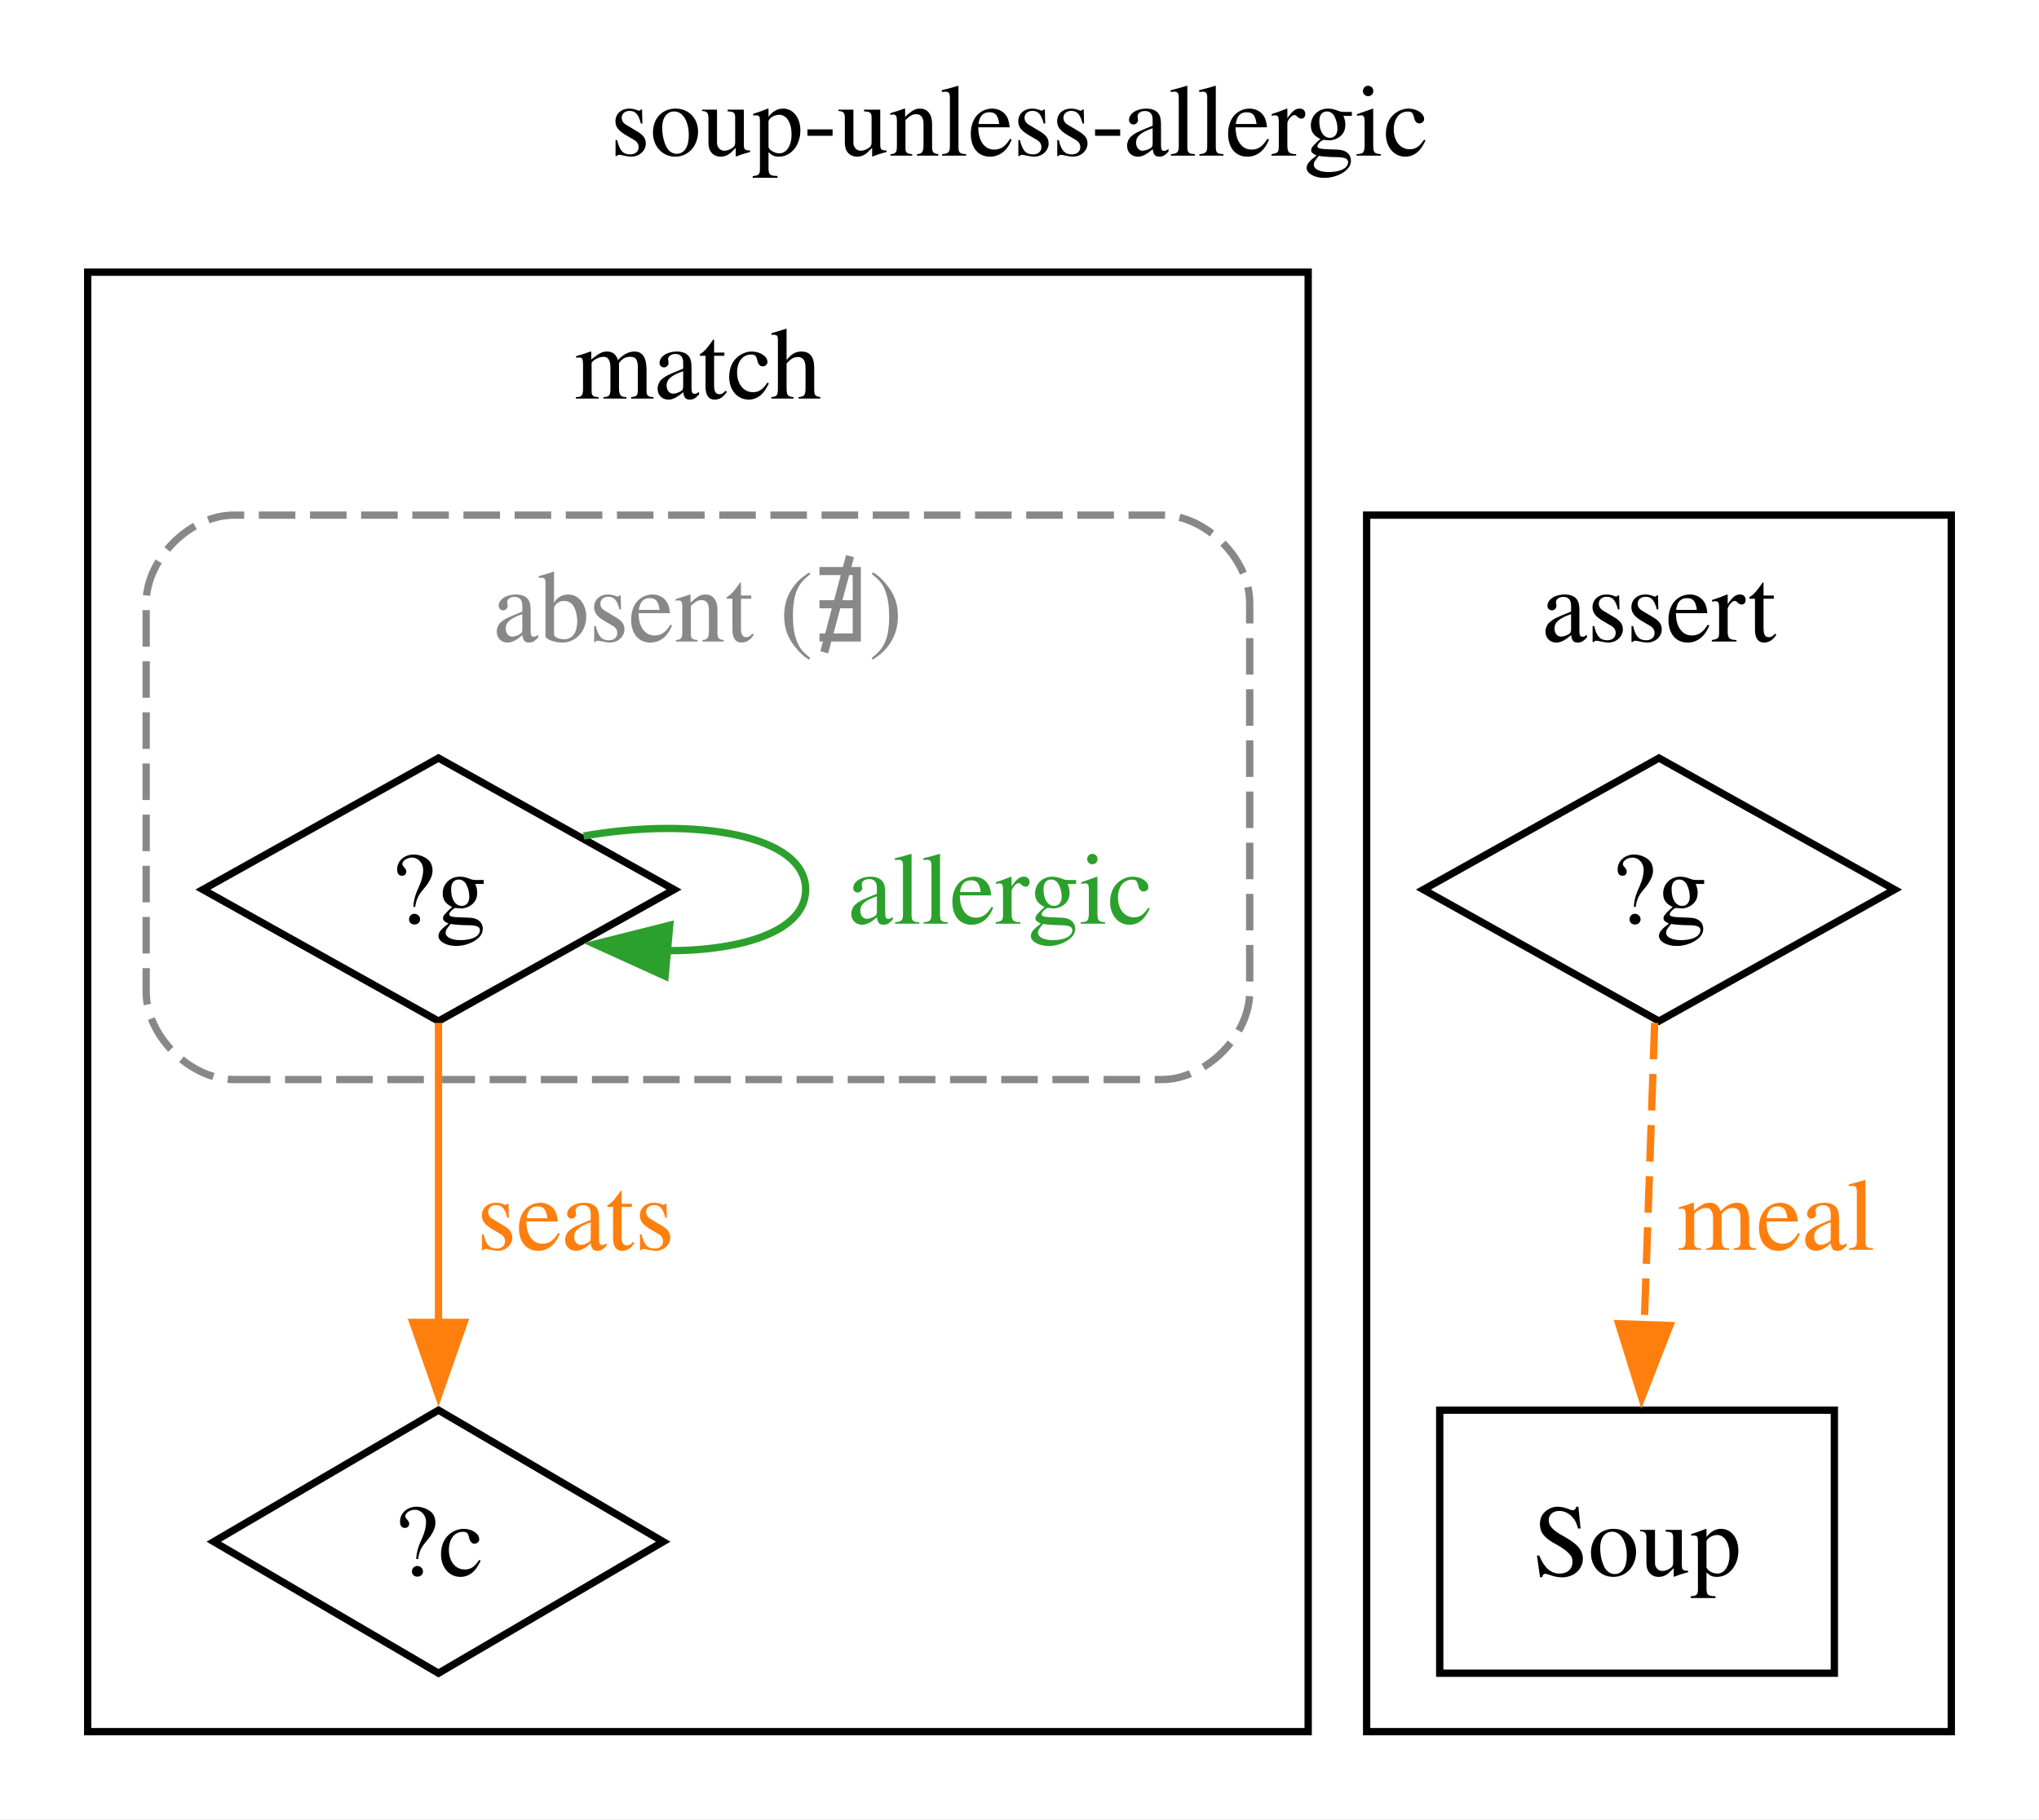
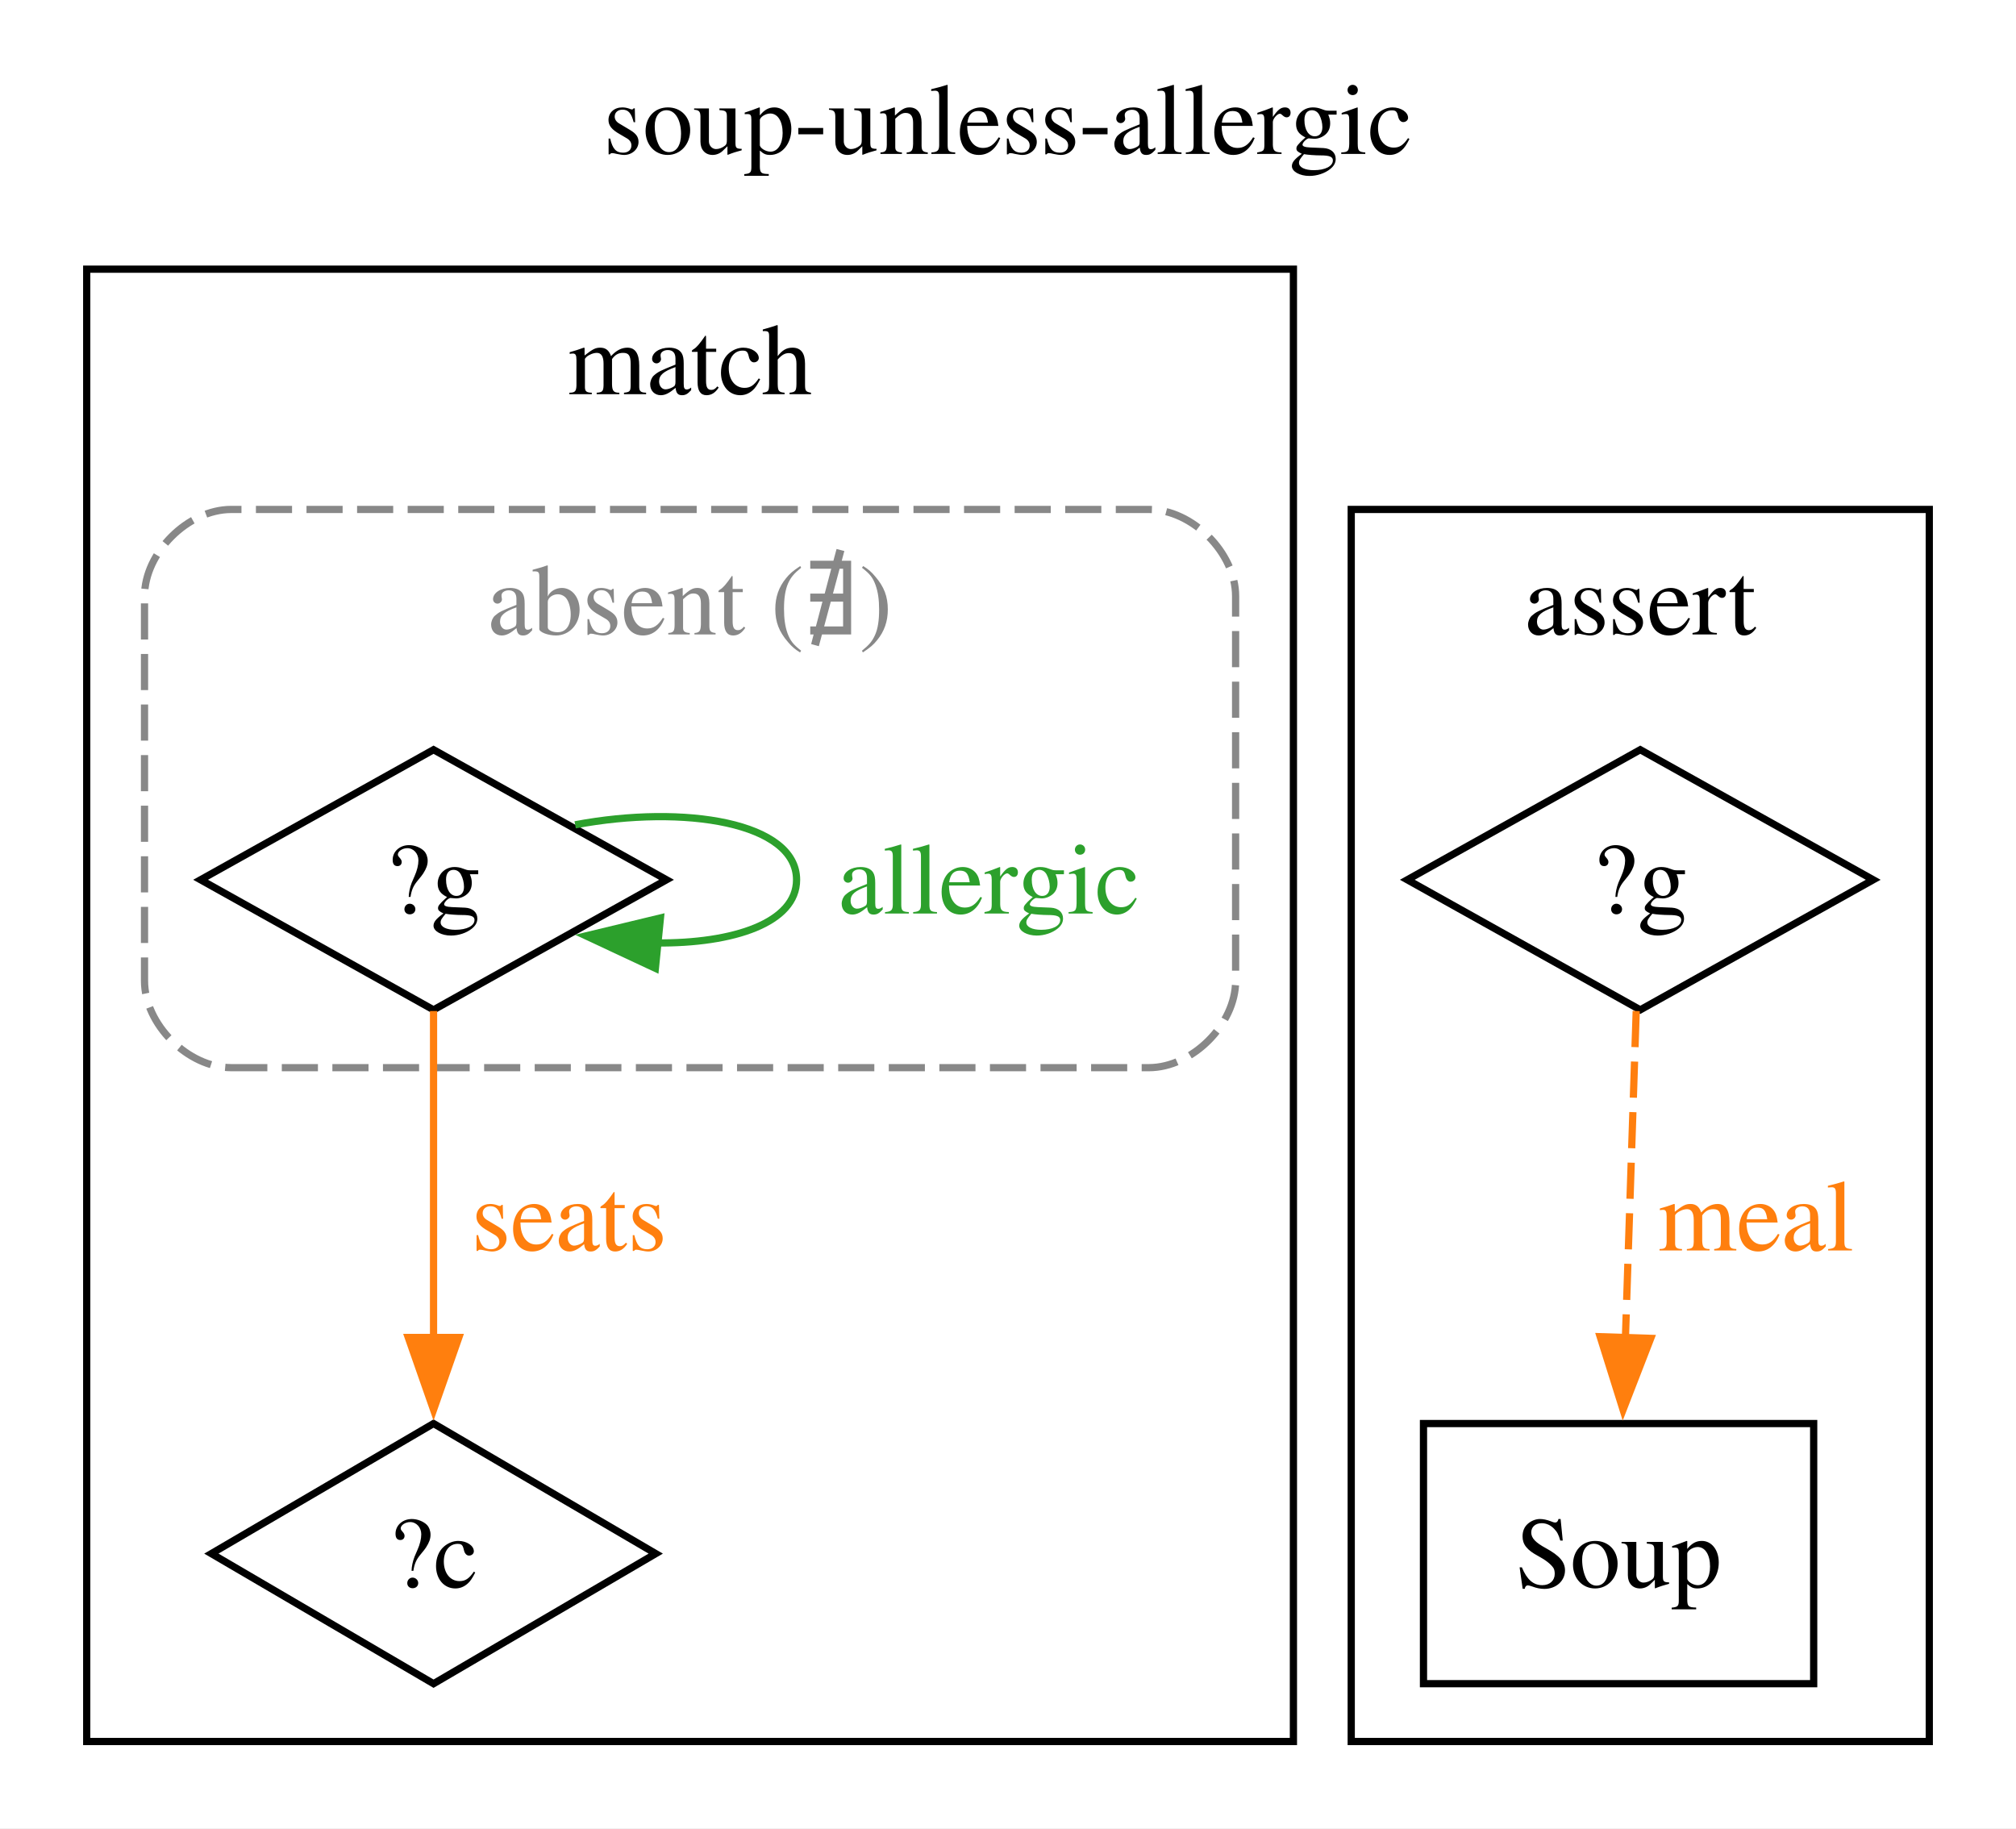
- <svg xmlns="http://www.w3.org/2000/svg" width="279pt" height="249pt" viewBox="0.00 0.00 279.00 249.00">
-   <g id="graph0" class="graph" transform="scale(1 1) rotate(0) translate(4 245)">
-     <polygon fill="white" stroke="none" points="-4,4 -4,-245 275,-245 275,4 -4,4" />
-     <text xml:space="preserve" text-anchor="middle" x="135.5" y="-223.7" font-family="Times,serif" font-size="14.00">soup-unless-allergic</text>
+ <svg xmlns="http://www.w3.org/2000/svg" width="279pt" height="253pt" viewBox="0.00 0.00 279.00 253.00">
+   <g id="graph0" class="graph" transform="scale(1 1) rotate(0) translate(4 249)">
+     <polygon fill="white" stroke="none" points="-4,4 -4,-249 275,-249 275,4 -4,4" />
+     <text xml:space="preserve" text-anchor="middle" x="135.5" y="-227.7" font-family="Times,serif" font-size="14.00">soup-unless-allergic</text>
    <g id="clust1" class="cluster">
-       <polygon fill="none" stroke="black" points="8,-8 8,-207.75 175,-207.75 175,-8 8,-8" />
-       <text xml:space="preserve" text-anchor="middle" x="91.5" y="-190.45" font-family="Times,serif" font-size="14.00">match</text>
+       <polygon fill="none" stroke="black" points="8,-8 8,-211.75 175,-211.75 175,-8 8,-8" />
+       <text xml:space="preserve" text-anchor="middle" x="91.5" y="-194.45" font-family="Times,serif" font-size="14.00">match</text>
    </g>
    <g id="clust2" class="cluster">
-       <path fill="none" stroke="#888888" stroke-dasharray="5,2" d="M28,-97.25C28,-97.25 155,-97.25 155,-97.25 161,-97.25 167,-103.25 167,-109.25 167,-109.25 167,-162.5 167,-162.5 167,-168.5 161,-174.5 155,-174.5 155,-174.5 28,-174.5 28,-174.5 22,-174.5 16,-168.5 16,-162.5 16,-162.5 16,-109.25 16,-109.25 16,-103.25 22,-97.25 28,-97.25" />
-       <text xml:space="preserve" text-anchor="middle" x="91.5" y="-157.2" font-family="Times,serif" font-size="14.00" fill="#888888">absent (∄)</text>
+       <path fill="none" stroke="#888888" stroke-dasharray="5,2" d="M28,-101.25C28,-101.25 155,-101.25 155,-101.25 161,-101.25 167,-107.25 167,-113.25 167,-113.25 167,-166.5 167,-166.5 167,-172.5 161,-178.5 155,-178.5 155,-178.5 28,-178.5 28,-178.5 22,-178.5 16,-172.5 16,-166.5 16,-166.5 16,-113.25 16,-113.25 16,-107.25 22,-101.25 28,-101.25" />
+       <text xml:space="preserve" text-anchor="middle" x="91.5" y="-161.2" font-family="Times,serif" font-size="14.00" fill="#888888">absent (∄)</text>
    </g>
    <g id="clust3" class="cluster">
-       <polygon fill="none" stroke="black" points="183,-8 183,-174.5 263,-174.5 263,-8 183,-8" />
-       <text xml:space="preserve" text-anchor="middle" x="223" y="-157.2" font-family="Times,serif" font-size="14.00">assert</text>
+       <polygon fill="none" stroke="black" points="183,-8 183,-178.5 263,-178.5 263,-8 183,-8" />
+       <text xml:space="preserve" text-anchor="middle" x="223" y="-161.2" font-family="Times,serif" font-size="14.00">assert</text>
    </g>
    <g id="node1" class="node">
-       <polygon fill="none" stroke="black" points="56,-141.25 23.76,-123.25 56,-105.25 88.24,-123.25 56,-141.25" />
-       <text xml:space="preserve" text-anchor="middle" x="56" y="-118.58" font-family="Times,serif" font-size="14.00">?g</text>
+       <polygon fill="none" stroke="black" points="56,-145.25 23.76,-127.25 56,-109.25 88.24,-127.25 56,-145.25" />
+       <text xml:space="preserve" text-anchor="middle" x="56" y="-122.58" font-family="Times,serif" font-size="14.00">?g</text>
    </g>
    <g id="edge2" class="edge">
-       <path fill="none" stroke="#2ca02c" d="M75.86,-130.58C90.95,-133.23 106.24,-130.79 106.24,-123.25 106.24,-117.65 97.82,-114.87 87.3,-114.88" />
-       <polygon fill="#2ca02c" stroke="#2ca02c" points="87.01,-111.4 77.37,-115.78 87.64,-118.37 87.01,-111.4" />
-       <text xml:space="preserve" text-anchor="middle" x="132.87" y="-118.58" font-family="Times,serif" font-size="14.00" fill="#2ca02c">allergic</text>
+       <path fill="none" stroke="#2ca02c" d="M75.6,-134.86C90.77,-137.71 106.24,-135.17 106.24,-127.25 106.24,-121.31 97.54,-118.4 86.79,-118.51" />
+       <polygon fill="#2ca02c" stroke="#2ca02c" points="86.7,-115 77.1,-119.49 87.4,-121.97 86.7,-115" />
+       <text xml:space="preserve" text-anchor="middle" x="132.87" y="-122.58" font-family="Times,serif" font-size="14.00" fill="#2ca02c">allergic</text>
    </g>
    <g id="node2" class="node">
      <polygon fill="none" stroke="black" points="56,-52 25.25,-34 56,-16 86.75,-34 56,-52" />
      <text xml:space="preserve" text-anchor="middle" x="56" y="-29.32" font-family="Times,serif" font-size="14.00">?c</text>
    </g>
    <g id="edge1" class="edge">
-       <path fill="none" stroke="#ff7f0e" d="M56,-105.01C56,-93.26 56,-77.41 56,-63.77" />
-       <polygon fill="#ff7f0e" stroke="#ff7f0e" points="59.5,-64.01 56,-54.01 52.5,-64.01 59.5,-64.01" />
-       <text xml:space="preserve" text-anchor="middle" x="74.75" y="-73.95" font-family="Times,serif" font-size="14.00" fill="#ff7f0e">seats</text>
+       <path fill="none" stroke="#ff7f0e" d="M56,-109.09C56,-96.3 56,-78.53 56,-63.61" />
+       <polygon fill="#ff7f0e" stroke="#ff7f0e" points="59.5,-63.91 56,-53.91 52.5,-63.91 59.5,-63.91" />
+       <text xml:space="preserve" text-anchor="middle" x="74.75" y="-75.95" font-family="Times,serif" font-size="14.00" fill="#ff7f0e">seats</text>
    </g>
    <g id="node3" class="node">
-       <polygon fill="none" stroke="black" points="223,-141.25 190.76,-123.25 223,-105.25 255.24,-123.25 223,-141.25" />
-       <text xml:space="preserve" text-anchor="middle" x="223" y="-118.58" font-family="Times,serif" font-size="14.00">?g</text>
+       <polygon fill="none" stroke="black" points="223,-145.25 190.76,-127.25 223,-109.25 255.24,-127.25 223,-145.25" />
+       <text xml:space="preserve" text-anchor="middle" x="223" y="-122.58" font-family="Times,serif" font-size="14.00">?g</text>
    </g>
    <g id="node4" class="node">
      <polygon fill="none" stroke="black" points="247,-52 193,-52 193,-16 247,-16 247,-52" />
      <text xml:space="preserve" text-anchor="middle" x="220" y="-29.32" font-family="Times,serif" font-size="14.00">Soup</text>
    </g>
    <g id="edge3" class="edge">
-       <path fill="none" stroke="#ff7f0e" stroke-dasharray="5,2" d="M222.41,-105.01C222,-93.18 221.45,-77.2 220.98,-63.5" />
-       <polygon fill="#ff7f0e" stroke="#ff7f0e" points="224.49,-63.59 220.64,-53.71 217.49,-63.83 224.49,-63.59" />
-       <text xml:space="preserve" text-anchor="middle" x="239.02" y="-73.95" font-family="Times,serif" font-size="14.00" fill="#ff7f0e">meal</text>
+       <path fill="none" stroke="#ff7f0e" stroke-dasharray="5,2" d="M222.44,-109.09C222.02,-96.3 221.43,-78.53 220.94,-63.61" />
+       <polygon fill="#ff7f0e" stroke="#ff7f0e" points="224.45,-63.79 220.62,-53.91 217.45,-64.02 224.45,-63.79" />
+       <text xml:space="preserve" text-anchor="middle" x="239.02" y="-75.95" font-family="Times,serif" font-size="14.00" fill="#ff7f0e">meal</text>
    </g>
  </g>
</svg>
